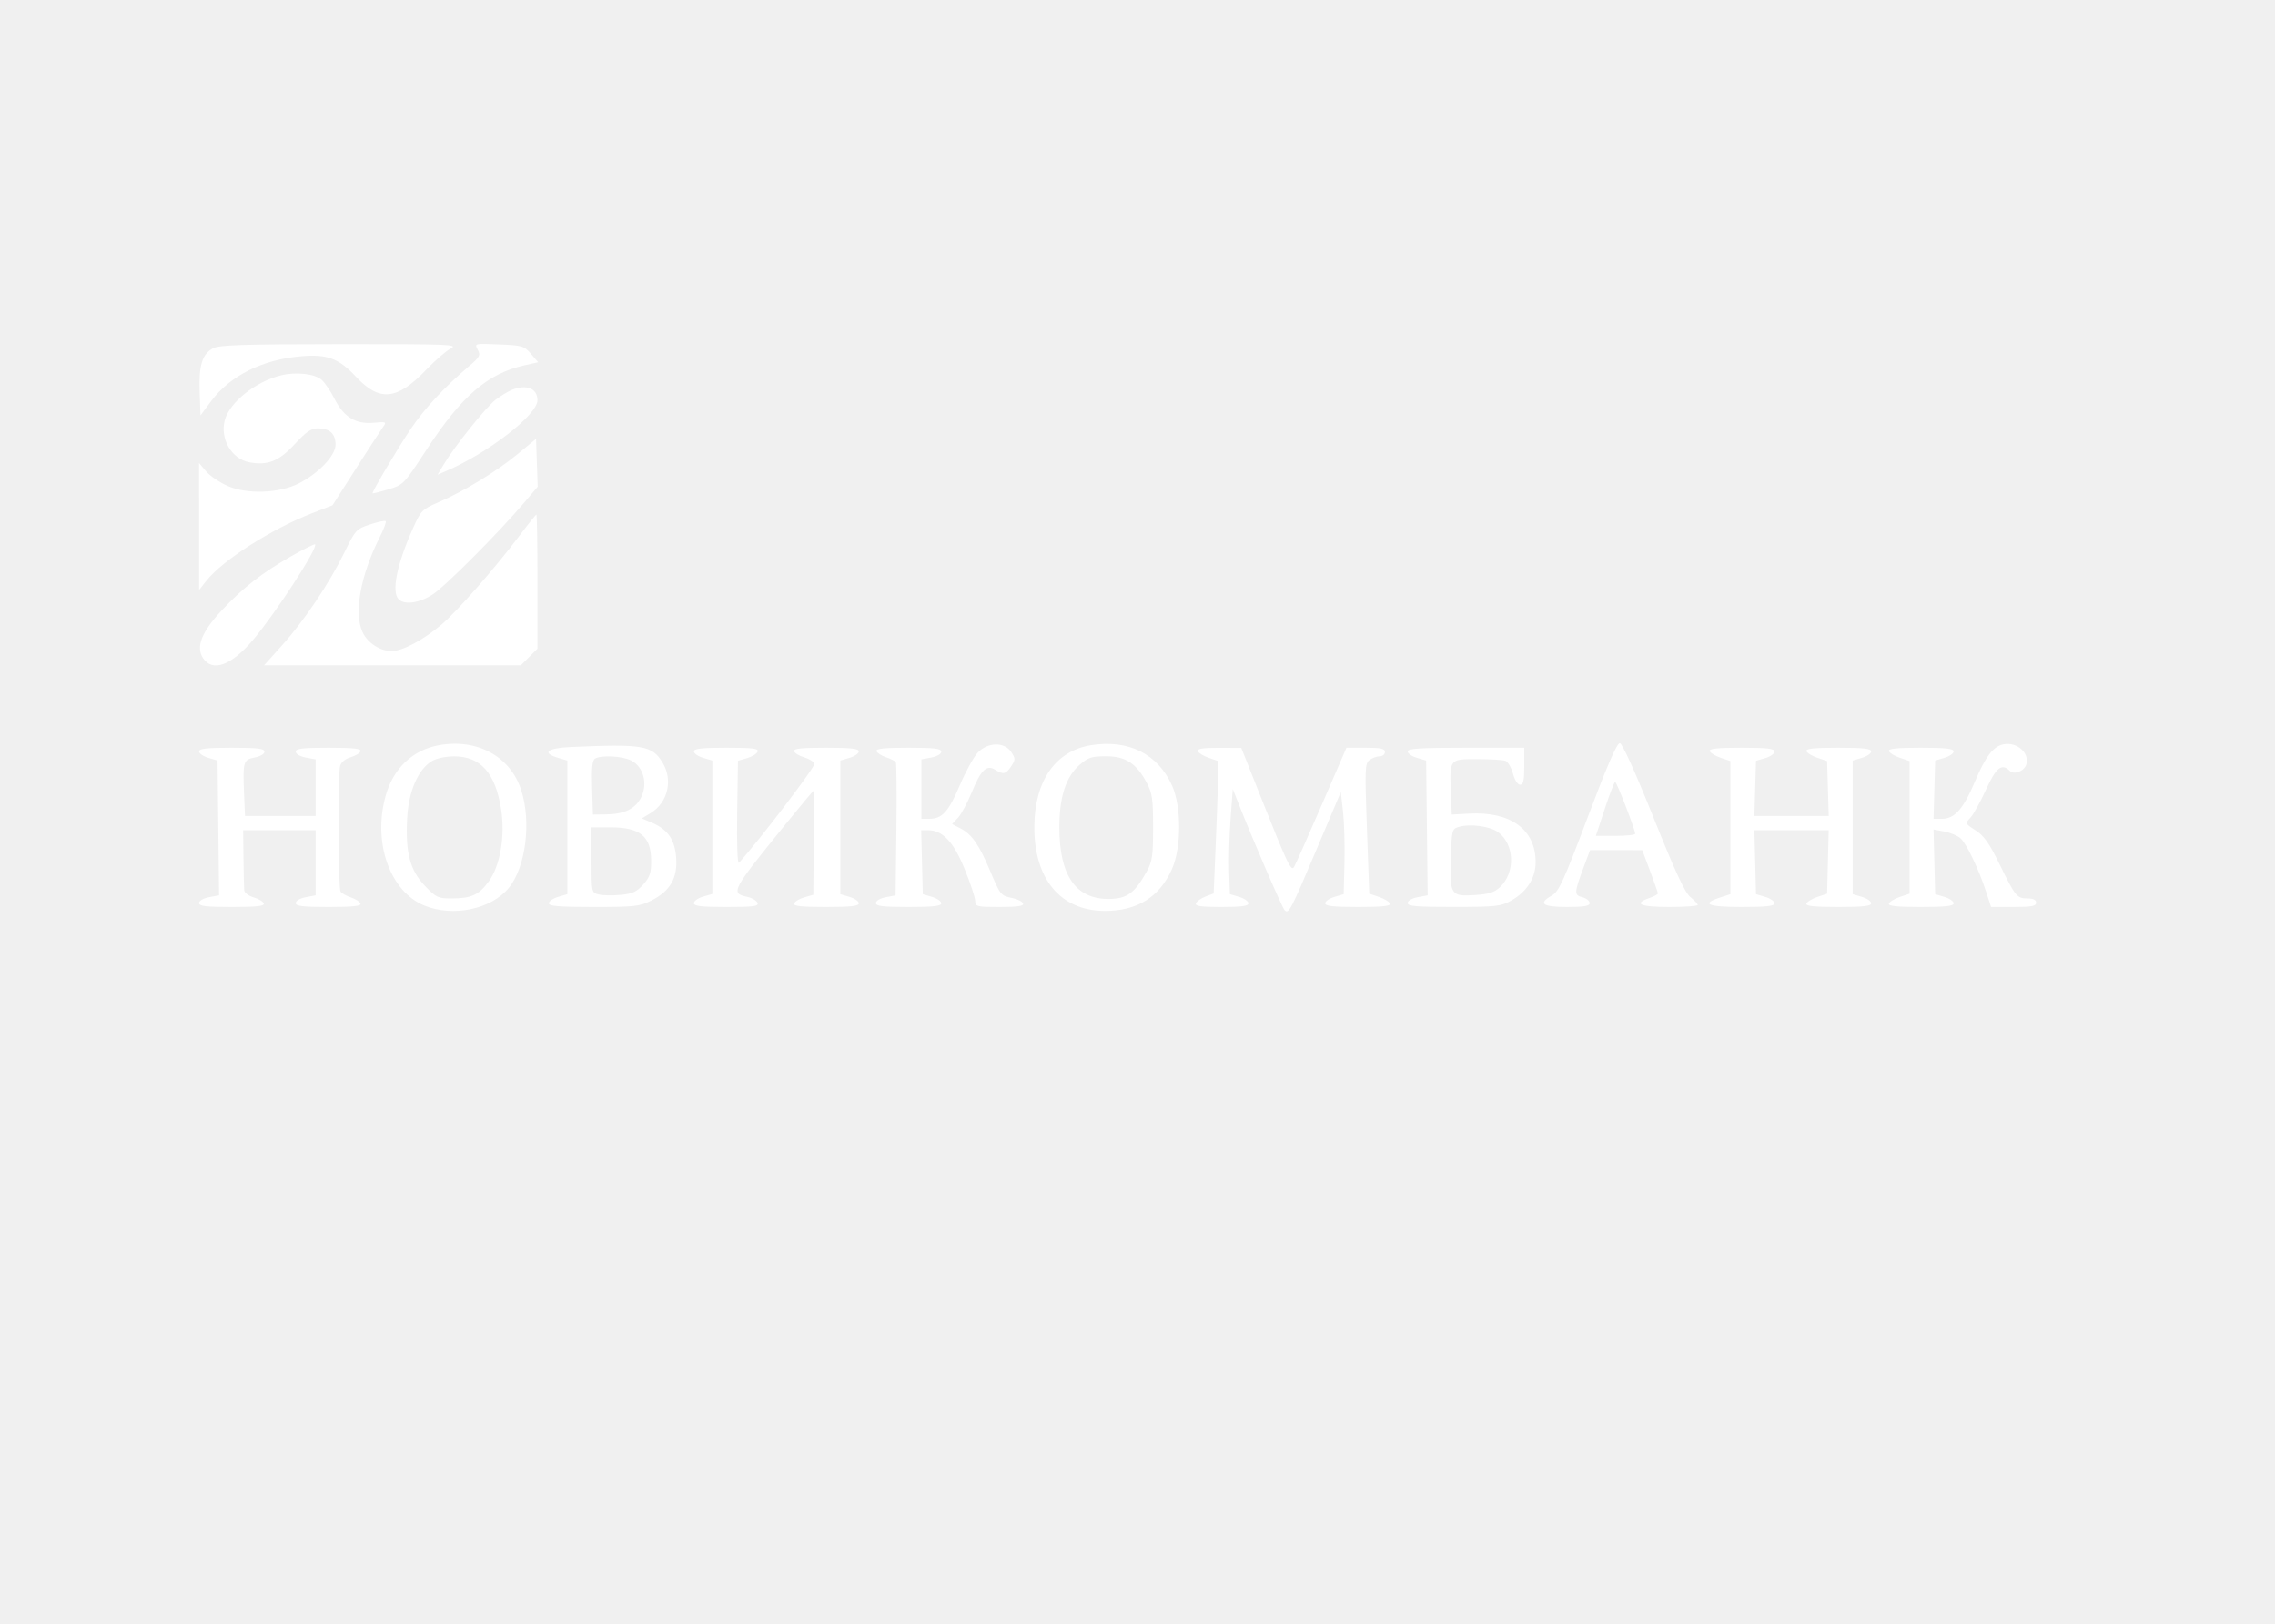
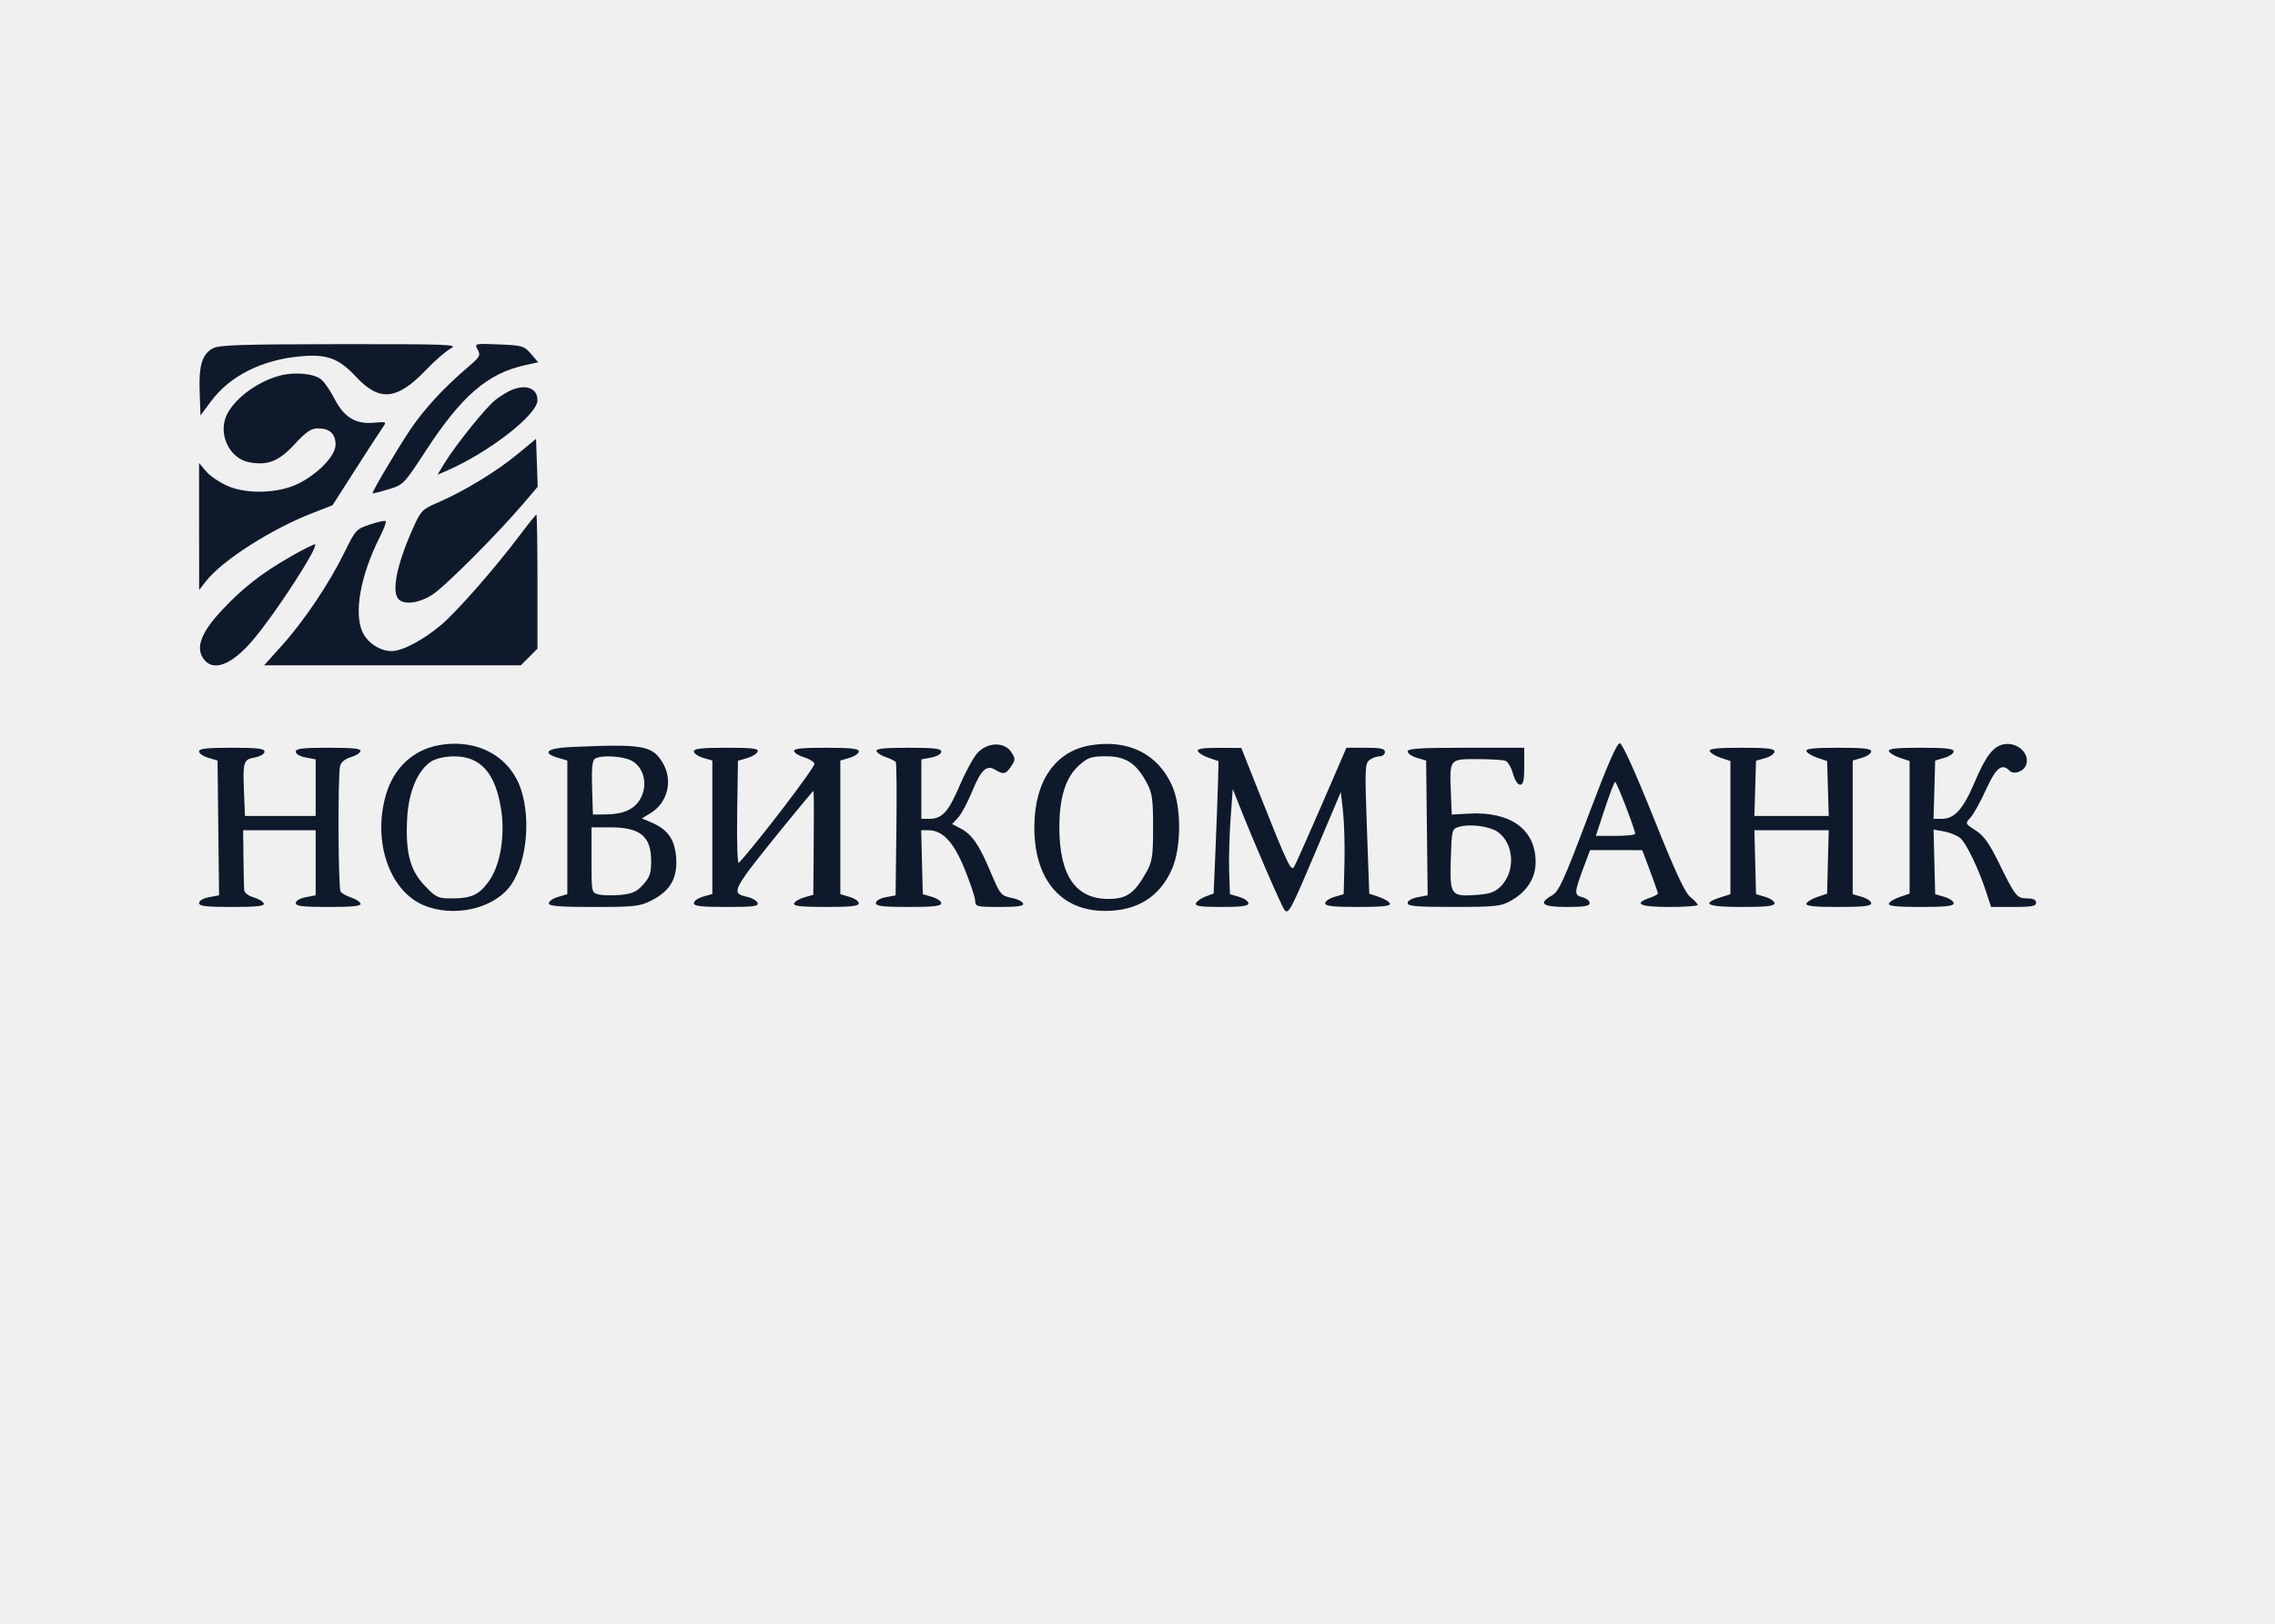
<svg xmlns="http://www.w3.org/2000/svg" width="800" height="571" viewBox="0 0 800 571" version="1.1">
-   <path d="M 74.888 122.500 C 71.066 124.577, 69.873 128.493, 70.207 137.868 L 70.500 146.112 74.216 141.128 C 80.942 132.106, 92.316 126.444, 106.025 125.295 C 115.105 124.533, 119.197 126.076, 125.198 132.524 C 133.439 141.378, 139.649 140.762, 149.845 130.080 C 152.971 126.805, 156.872 123.425, 158.514 122.569 C 161.259 121.138, 158.114 121.015, 119.500 121.046 C 85.166 121.074, 77.023 121.339, 74.888 122.500 M 167.994 122.988 C 169.052 124.965, 168.735 125.560, 164.878 128.844 C 156.163 136.264, 149.232 143.748, 144.330 151.027 C 139.948 157.535, 131 172.612, 131 173.487 C 131 173.656, 133.458 173.053, 136.463 172.147 C 141.888 170.511, 141.980 170.417, 149.860 158.353 C 162.302 139.304, 171.406 131.424, 184.335 128.512 L 189.252 127.405 186.713 124.452 C 184.322 121.673, 183.666 121.479, 175.494 121.144 C 166.817 120.787, 166.816 120.788, 167.994 122.988 M 98.734 132.037 C 89.845 134.252, 80.797 141.454, 79.077 147.684 C 77.261 154.261, 81.381 161.418, 87.660 162.596 C 94.134 163.811, 98.073 162.242, 103.610 156.245 C 107.708 151.806, 109.387 150.667, 111.827 150.667 C 115.941 150.667, 118 152.584, 118 156.414 C 118 160.233, 112.004 166.528, 105 170.061 C 98.175 173.504, 87.008 173.920, 80.183 170.983 C 77.307 169.746, 73.839 167.409, 72.477 165.790 L 70 162.847 70.011 185.173 L 70.022 207.500 72.519 204.333 C 78.246 197.067, 95.329 186.133, 109.717 180.524 L 116.934 177.710 124.994 165.105 C 129.427 158.172, 133.729 151.552, 134.553 150.394 C 136.026 148.326, 135.968 148.296, 131.276 148.700 C 125.038 149.237, 120.881 146.672, 117.643 140.286 C 116.308 137.654, 114.286 134.659, 113.149 133.632 C 110.723 131.440, 104.081 130.705, 98.734 132.037 M 180.030 137.113 C 178.671 137.655, 176.100 139.212, 174.316 140.573 C 170.946 143.143, 160.024 156.735, 156.109 163.231 L 153.860 166.962 156.734 165.731 C 171.669 159.333, 189 145.920, 189 140.759 C 189 136.623, 185.164 135.064, 180.030 137.113 M 182 159.726 C 174.666 165.789, 163.209 172.765, 154.206 176.650 C 148.406 179.152, 148.025 179.543, 145.183 185.900 C 139.523 198.558, 137.594 208.194, 140.200 210.800 C 142.245 212.845, 147.407 212.129, 152.054 209.154 C 156.480 206.321, 175.166 187.587, 184.290 176.835 L 189.081 171.190 188.790 162.771 L 188.500 154.353 182 159.726 M 182.628 188.459 C 173.990 199.936, 160.657 215.133, 155.158 219.770 C 148.800 225.131, 141.505 229, 137.755 229 C 133.671 229, 129.319 226.191, 127.516 222.393 C 124.345 215.711, 126.774 202.274, 133.579 188.843 C 134.985 186.070, 135.908 183.575, 135.632 183.299 C 135.356 183.022, 132.875 183.545, 130.120 184.460 C 125.275 186.069, 124.980 186.392, 121.108 194.312 C 115.802 205.163, 106.963 218.335, 99.187 226.981 L 92.873 234 138.013 234 L 183.154 234 186.077 231.077 L 189 228.154 189 204.577 C 189 191.610, 188.830 181, 188.621 181 C 188.413 181, 185.716 184.357, 182.628 188.459 M 102.458 195.616 C 92.159 201.482, 85.425 206.722, 78.046 214.610 C 70.883 222.267, 68.803 227.524, 71.378 231.455 C 74.715 236.547, 81.426 234.063, 89.148 224.878 C 97.165 215.342, 111.913 192.580, 110.797 191.464 C 110.587 191.254, 106.835 193.122, 102.458 195.616 M 154.326 262.110 C 145.117 263.786, 138.320 270.233, 135.621 279.854 C 131.005 296.304, 137.083 313.560, 149.234 318.506 C 159.318 322.611, 172.700 319.826, 178.872 312.339 C 184.881 305.049, 186.909 289.152, 183.271 277.865 C 179.453 266.021, 167.771 259.663, 154.326 262.110 M 383.753 262.087 C 371.247 264.053, 363.881 274.500, 363.722 290.500 C 363.537 309.057, 372.841 320.310, 388.437 320.390 C 399.811 320.449, 407.739 315.538, 412.088 305.742 C 415.473 298.118, 415.492 283.713, 412.127 276.258 C 407.118 265.161, 396.844 260.030, 383.753 262.087 M 558.377 287.276 C 549.922 309.725, 548.173 313.566, 545.785 314.923 C 540.746 317.789, 542.296 319, 551 319 C 557.167 319, 559 318.681, 559 317.608 C 559 316.843, 557.831 315.923, 556.403 315.565 C 553.465 314.828, 553.514 314.047, 557.101 304.459 L 559.144 299 568.322 299.011 L 577.500 299.022 580.250 306.361 C 581.763 310.397, 583 313.948, 583 314.252 C 583 314.556, 581.650 315.275, 580 315.850 C 574.201 317.872, 576.709 319, 587 319 C 592.500 319, 597 318.679, 597 318.288 C 597 317.896, 595.835 316.646, 594.410 315.510 C 592.504 313.990, 589.081 306.603, 581.447 287.537 C 575.089 271.656, 570.518 261.546, 569.635 261.417 C 568.615 261.267, 565.334 268.805, 558.377 287.276 M 704.500 261.798 C 700.922 262.517, 698.213 266.053, 694.500 274.855 C 690.429 284.507, 687.349 288, 682.909 288 L 679.930 288 680.215 277.750 L 680.500 267.500 683.750 266.543 C 685.538 266.017, 687 265.004, 687 264.293 C 687 263.310, 684.223 263, 675.417 263 C 666.955 263, 663.939 263.318, 664.227 264.181 C 664.444 264.831, 666.169 265.883, 668.060 266.520 L 671.500 267.678 671.500 291 L 671.500 314.322 668.060 315.480 C 666.169 316.117, 664.444 317.169, 664.227 317.819 C 663.939 318.682, 666.955 319, 675.417 319 C 684.223 319, 687 318.690, 687 317.707 C 687 316.996, 685.538 315.983, 683.750 315.457 L 680.500 314.500 680.216 303.132 L 679.932 291.765 683.716 292.467 C 685.797 292.853, 688.355 293.919, 689.401 294.835 C 691.508 296.680, 695.806 305.668, 698.446 313.750 L 700.161 319 708.080 319 C 714.453 319, 716 318.707, 716 317.500 C 716 316.504, 715.004 316, 713.039 316 C 709.243 316, 708.731 315.378, 703.155 304 C 699.531 296.604, 697.667 293.963, 694.739 292.076 C 690.995 289.662, 690.987 289.642, 692.912 287.576 C 693.975 286.434, 696.429 282.012, 698.365 277.750 C 701.900 269.969, 703.941 268.341, 706.699 271.099 C 708.233 272.633, 711.770 271.299, 712.532 268.900 C 713.809 264.875, 709.251 260.844, 704.500 261.798 M 200.750 262.743 C 192.357 263.112, 190.351 264.807, 196.250 266.543 L 199.500 267.500 199.500 291 L 199.500 314.500 196.250 315.457 C 194.463 315.983, 193 316.996, 193 317.707 C 193 318.710, 196.543 319, 208.788 319 C 223.175 319, 224.972 318.800, 229.030 316.750 C 235.648 313.407, 238.275 308.904, 237.776 301.764 C 237.321 295.271, 234.875 291.753, 229.106 289.298 L 225.713 287.853 228.808 285.971 C 234.865 282.287, 236.727 274.344, 232.974 268.190 C 229.306 262.174, 226.085 261.629, 200.750 262.743 M 343.794 264.750 C 342.375 266.262, 339.530 271.455, 337.472 276.288 C 333.519 285.571, 331.302 288, 326.777 288 L 324 288 324 277.545 L 324 267.091 327.500 266.434 C 329.505 266.058, 331 265.184, 331 264.389 C 331 263.284, 328.634 263, 319.417 263 C 310.920 263, 307.939 263.316, 308.229 264.188 C 308.447 264.841, 309.947 265.808, 311.563 266.337 C 313.178 266.867, 314.725 267.638, 315 268.051 C 315.275 268.465, 315.371 279.180, 315.214 291.863 L 314.929 314.923 311.464 315.573 C 309.487 315.944, 308 316.819, 308 317.611 C 308 318.716, 310.354 319, 319.500 319 C 328.238 319, 331 318.689, 331 317.707 C 331 316.996, 329.538 315.983, 327.750 315.457 L 324.500 314.500 324.217 303.250 L 323.934 292 326.319 292 C 331.447 292, 335.286 296.046, 339.161 305.535 C 341.175 310.466, 342.862 315.512, 342.911 316.750 C 342.996 318.902, 343.375 319, 351.583 319 C 357.909 319, 360.059 318.678, 359.759 317.776 C 359.534 317.102, 357.880 316.251, 356.083 315.883 C 351.901 315.028, 351.784 314.886, 348.110 306.168 C 344.292 297.109, 341.724 293.426, 337.820 291.407 L 334.798 289.844 336.875 287.634 C 338.017 286.418, 340.220 282.326, 341.771 278.542 C 344.970 270.738, 346.948 268.862, 349.983 270.757 C 352.822 272.530, 353.741 272.324, 355.592 269.500 C 357.109 267.184, 357.109 266.816, 355.592 264.500 C 353.214 260.871, 347.316 260.996, 343.794 264.750 M 70 264.293 C 70 265.004, 71.463 266.017, 73.250 266.543 L 76.500 267.500 76.768 291.201 L 77.036 314.903 73.518 315.563 C 71.500 315.941, 70 316.815, 70 317.611 C 70 318.716, 72.366 319, 81.583 319 C 90.331 319, 93.066 318.698, 92.755 317.765 C 92.529 317.086, 90.916 316.121, 89.172 315.620 C 87.419 315.118, 85.940 313.992, 85.866 313.105 C 85.792 312.222, 85.680 307.113, 85.616 301.751 L 85.500 292.001 98.250 292.001 L 111 292 111 303.455 L 111 314.909 107.500 315.566 C 105.495 315.942, 104 316.816, 104 317.611 C 104 318.716, 106.366 319, 115.583 319 C 124.080 319, 127.061 318.684, 126.771 317.813 C 126.553 317.159, 125.053 316.192, 123.438 315.663 C 121.822 315.133, 120.169 314.205, 119.765 313.600 C 118.906 312.313, 118.756 272.510, 119.599 269.370 C 119.942 268.092, 121.405 266.887, 123.257 266.355 C 124.954 265.868, 126.529 264.914, 126.755 264.235 C 127.066 263.302, 124.331 263, 115.583 263 C 106.366 263, 104 263.284, 104 264.389 C 104 265.184, 105.495 266.058, 107.500 266.434 L 111 267.091 111 277.045 L 111 287 98.576 287 L 86.152 287 85.826 279.250 C 85.348 267.889, 85.556 267.174, 89.565 266.422 C 91.520 266.055, 93 265.179, 93 264.389 C 93 263.284, 90.646 263, 81.500 263 C 72.762 263, 70 263.311, 70 264.293 M 244 264.293 C 244 265.004, 245.463 266.017, 247.250 266.543 L 250.500 267.500 250.500 290.963 L 250.500 314.425 247.250 315.357 C 245.463 315.870, 244 316.899, 244 317.645 C 244 318.706, 246.485 319, 255.469 319 C 265.036 319, 266.846 318.761, 266.385 317.561 C 266.081 316.770, 264.490 315.827, 262.849 315.467 C 256.761 314.130, 257.073 313.537, 276.418 289.687 C 281.688 283.190, 286.032 278.015, 286.070 278.187 C 286.214 278.827, 286.231 286.902, 286.117 300.605 L 286 314.711 282.828 315.620 C 281.084 316.121, 279.471 317.086, 279.245 317.765 C 278.934 318.698, 281.669 319, 290.417 319 C 299.223 319, 302 318.690, 302 317.707 C 302 316.996, 300.538 315.983, 298.750 315.457 L 295.500 314.500 295.500 291 L 295.500 267.500 298.750 266.543 C 300.538 266.017, 302 265.004, 302 264.293 C 302 263.310, 299.223 263, 290.417 263 C 281.669 263, 278.934 263.302, 279.245 264.235 C 279.471 264.914, 281.058 265.872, 282.771 266.363 C 284.483 266.854, 286.117 267.863, 286.402 268.606 C 286.792 269.620, 266.872 295.771, 259.842 303.473 C 259.322 304.043, 259.067 296.803, 259.227 286.010 L 259.500 267.573 262.692 266.659 C 264.448 266.155, 266.121 265.126, 266.411 264.372 C 266.838 263.259, 264.776 263, 255.469 263 C 246.756 263, 244 263.311, 244 264.293 M 421.227 264.181 C 421.444 264.831, 423.169 265.893, 425.060 266.541 L 428.500 267.720 428.309 275.110 C 428.204 279.175, 427.817 289.645, 427.448 298.379 L 426.777 314.258 423.915 315.338 C 422.341 315.932, 420.831 316.999, 420.558 317.709 C 420.175 318.708, 422.208 319, 429.531 319 C 436.608 319, 439 318.673, 439 317.707 C 439 316.996, 437.538 315.983, 435.750 315.457 L 432.500 314.500 432.232 306.500 C 432.084 302.100, 432.309 293.775, 432.732 288 L 433.500 277.500 435.672 283 C 440.810 296.014, 450.872 319.272, 451.740 320.140 C 453.178 321.578, 453.905 320.189, 463.059 298.529 L 471.500 278.558 472.277 285.529 C 472.704 289.363, 472.929 297.450, 472.777 303.500 L 472.500 314.500 469.250 315.457 C 467.462 315.983, 466 316.996, 466 317.707 C 466 318.690, 468.777 319, 477.583 319 C 486.045 319, 489.061 318.682, 488.773 317.819 C 488.556 317.169, 486.831 316.118, 484.940 315.482 L 481.500 314.326 480.677 291.453 C 479.911 270.198, 479.978 268.489, 481.618 267.290 C 482.588 266.581, 484.196 266, 485.191 266 C 486.186 266, 487 265.325, 487 264.500 C 487 263.315, 485.582 263, 480.238 263 L 473.475 263 464.710 283.250 C 459.889 294.387, 455.540 304.149, 455.045 304.942 C 453.997 306.621, 452.705 303.883, 442.939 279.283 L 436.500 263.067 428.667 263.033 C 423.076 263.010, 420.946 263.338, 421.227 264.181 M 495 264.293 C 495 265.004, 496.462 266.017, 498.250 266.543 L 501.500 267.500 501.768 291.201 L 502.036 314.903 498.518 315.563 C 496.500 315.941, 495 316.815, 495 317.611 C 495 318.740, 498.043 318.997, 511.250 318.984 C 526.239 318.968, 527.808 318.793, 531.470 316.718 C 536.947 313.617, 540 308.797, 540 303.253 C 540 291.753, 531.248 285.366, 516.586 286.167 L 510.500 286.500 510.207 279 C 509.732 266.813, 509.588 267, 519.437 267 C 524.057 267, 528.543 267.271, 529.407 267.603 C 530.271 267.934, 531.451 269.959, 532.028 272.103 C 532.640 274.376, 533.686 276, 534.539 276 C 535.671 276, 536 274.535, 536 269.500 L 536 263 515.500 263 C 499.401 263, 495 263.278, 495 264.293 M 601.227 264.181 C 601.444 264.831, 603.169 265.883, 605.060 266.520 L 608.500 267.678 608.500 291.089 L 608.500 314.500 605.044 315.617 C 597.963 317.906, 600.348 319, 612.417 319 C 621.223 319, 624 318.690, 624 317.707 C 624 316.996, 622.538 315.983, 620.750 315.457 L 617.500 314.500 617.217 303.250 L 616.934 292 630 292 L 643.066 292 642.783 303.163 L 642.500 314.325 639.060 315.482 C 637.169 316.117, 635.444 317.169, 635.227 317.819 C 634.939 318.682, 637.955 319, 646.417 319 C 655.223 319, 658 318.690, 658 317.707 C 658 316.996, 656.538 315.983, 654.750 315.457 L 651.500 314.500 651.500 291 L 651.500 267.500 654.750 266.543 C 656.538 266.017, 658 265.004, 658 264.293 C 658 263.310, 655.223 263, 646.417 263 C 637.955 263, 634.939 263.318, 635.227 264.181 C 635.444 264.831, 637.169 265.882, 639.060 266.518 L 642.500 267.674 642.786 277.337 L 643.072 287 630 287 L 616.928 287 617.214 277.285 L 617.500 267.570 620.750 266.641 C 622.538 266.129, 624 265.101, 624 264.355 C 624 263.293, 621.497 263, 612.417 263 C 603.955 263, 600.939 263.318, 601.227 264.181 M 151.799 267.728 C 146.944 270.740, 143.674 278.373, 143.176 287.860 C 142.544 299.904, 144.176 306.105, 149.417 311.575 C 153.348 315.677, 154.030 316, 158.763 316 C 165.740 316, 168.429 314.771, 171.882 310.004 C 175.888 304.474, 177.673 294.099, 176.228 284.739 C 174.245 271.885, 168.996 265.978, 159.602 266.027 C 156.614 266.042, 153.381 266.747, 151.799 267.728 M 209.210 266.849 C 208.271 267.445, 207.999 270.224, 208.210 277.084 L 208.500 286.500 213.063 286.449 C 219.638 286.375, 223.569 284.427, 225.545 280.264 C 227.822 275.465, 226.221 269.683, 222.011 267.506 C 218.890 265.892, 211.330 265.504, 209.210 266.849 M 379.600 269.047 C 374.792 273.268, 372.519 280.314, 372.519 291 C 372.519 308.032, 378.321 316.342, 390.100 316.179 C 396.340 316.093, 399.047 314.103, 403.263 306.500 C 405.194 303.019, 405.482 301.009, 405.482 291 C 405.482 281.074, 405.181 278.935, 403.285 275.376 C 399.604 268.467, 395.834 266, 388.958 266 C 383.821 266, 382.627 266.389, 379.600 269.047 M 564.307 284.500 L 561.178 294 568.089 294 C 571.890 294, 575.005 293.663, 575.011 293.250 C 575.030 291.898, 568.513 275.019, 567.968 275.010 C 567.675 275.004, 566.028 279.275, 564.307 284.500 M 513 290.841 C 510.573 291.564, 510.491 291.888, 510.177 301.853 C 509.771 314.767, 510.154 315.351, 518.676 314.808 C 523.553 314.497, 525.497 313.882, 527.479 312.020 C 532.917 306.911, 532.601 296.992, 526.864 292.736 C 524.001 290.611, 516.988 289.653, 513 290.841 M 208 302.481 C 208 313.958, 208.001 313.962, 210.554 314.603 C 211.959 314.956, 215.420 315.022, 218.245 314.750 C 222.407 314.351, 223.914 313.660, 226.191 311.113 C 228.521 308.504, 228.996 307.076, 228.978 302.734 C 228.941 294.106, 225.126 291, 214.566 291 L 208 291 208 302.481" stroke="none" fill="#ffffff" fill-rule="evenodd" />
+   <path d="M 74.888 122.500 C 71.066 124.577, 69.873 128.493, 70.207 137.868 L 70.500 146.112 74.216 141.128 C 80.942 132.106, 92.316 126.444, 106.025 125.295 C 115.105 124.533, 119.197 126.076, 125.198 132.524 C 133.439 141.378, 139.649 140.762, 149.845 130.080 C 152.971 126.805, 156.872 123.425, 158.514 122.569 C 161.259 121.138, 158.114 121.015, 119.500 121.046 C 85.166 121.074, 77.023 121.339, 74.888 122.500 M 167.994 122.988 C 169.052 124.965, 168.735 125.560, 164.878 128.844 C 156.163 136.264, 149.232 143.748, 144.330 151.027 C 139.948 157.535, 131 172.612, 131 173.487 C 131 173.656, 133.458 173.053, 136.463 172.147 C 141.888 170.511, 141.980 170.417, 149.860 158.353 C 162.302 139.304, 171.406 131.424, 184.335 128.512 L 189.252 127.405 186.713 124.452 C 184.322 121.673, 183.666 121.479, 175.494 121.144 C 166.817 120.787, 166.816 120.788, 167.994 122.988 M 98.734 132.037 C 89.845 134.252, 80.797 141.454, 79.077 147.684 C 77.261 154.261, 81.381 161.418, 87.660 162.596 C 94.134 163.811, 98.073 162.242, 103.610 156.245 C 107.708 151.806, 109.387 150.667, 111.827 150.667 C 115.941 150.667, 118 152.584, 118 156.414 C 118 160.233, 112.004 166.528, 105 170.061 C 98.175 173.504, 87.008 173.920, 80.183 170.983 C 77.307 169.746, 73.839 167.409, 72.477 165.790 L 70 162.847 70.011 185.173 L 70.022 207.500 72.519 204.333 C 78.246 197.067, 95.329 186.133, 109.717 180.524 L 116.934 177.710 124.994 165.105 C 129.427 158.172, 133.729 151.552, 134.553 150.394 C 136.026 148.326, 135.968 148.296, 131.276 148.700 C 125.038 149.237, 120.881 146.672, 117.643 140.286 C 116.308 137.654, 114.286 134.659, 113.149 133.632 C 110.723 131.440, 104.081 130.705, 98.734 132.037 M 180.030 137.113 C 178.671 137.655, 176.100 139.212, 174.316 140.573 C 170.946 143.143, 160.024 156.735, 156.109 163.231 L 153.860 166.962 156.734 165.731 C 171.669 159.333, 189 145.920, 189 140.759 C 189 136.623, 185.164 135.064, 180.030 137.113 M 182 159.726 C 174.666 165.789, 163.209 172.765, 154.206 176.650 C 148.406 179.152, 148.025 179.543, 145.183 185.900 C 139.523 198.558, 137.594 208.194, 140.200 210.800 C 142.245 212.845, 147.407 212.129, 152.054 209.154 C 156.480 206.321, 175.166 187.587, 184.290 176.835 L 189.081 171.190 188.790 162.771 L 188.500 154.353 182 159.726 M 182.628 188.459 C 173.990 199.936, 160.657 215.133, 155.158 219.770 C 148.800 225.131, 141.505 229, 137.755 229 C 133.671 229, 129.319 226.191, 127.516 222.393 C 124.345 215.711, 126.774 202.274, 133.579 188.843 C 134.985 186.070, 135.908 183.575, 135.632 183.299 C 135.356 183.022, 132.875 183.545, 130.120 184.460 C 125.275 186.069, 124.980 186.392, 121.108 194.312 C 115.802 205.163, 106.963 218.335, 99.187 226.981 L 92.873 234 138.013 234 L 183.154 234 186.077 231.077 L 189 228.154 189 204.577 C 189 191.610, 188.830 181, 188.621 181 C 188.413 181, 185.716 184.357, 182.628 188.459 M 102.458 195.616 C 92.159 201.482, 85.425 206.722, 78.046 214.610 C 70.883 222.267, 68.803 227.524, 71.378 231.455 C 74.715 236.547, 81.426 234.063, 89.148 224.878 C 97.165 215.342, 111.913 192.580, 110.797 191.464 C 110.587 191.254, 106.835 193.122, 102.458 195.616 M 154.326 262.110 C 145.117 263.786, 138.320 270.233, 135.621 279.854 C 131.005 296.304, 137.083 313.560, 149.234 318.506 C 159.318 322.611, 172.700 319.826, 178.872 312.339 C 184.881 305.049, 186.909 289.152, 183.271 277.865 C 179.453 266.021, 167.771 259.663, 154.326 262.110 M 383.753 262.087 C 371.247 264.053, 363.881 274.500, 363.722 290.500 C 363.537 309.057, 372.841 320.310, 388.437 320.390 C 399.811 320.449, 407.739 315.538, 412.088 305.742 C 415.473 298.118, 415.492 283.713, 412.127 276.258 C 407.118 265.161, 396.844 260.030, 383.753 262.087 M 558.377 287.276 C 549.922 309.725, 548.173 313.566, 545.785 314.923 C 540.746 317.789, 542.296 319, 551 319 C 557.167 319, 559 318.681, 559 317.608 C 559 316.843, 557.831 315.923, 556.403 315.565 C 553.465 314.828, 553.514 314.047, 557.101 304.459 L 559.144 299 568.322 299.011 L 577.500 299.022 580.250 306.361 C 581.763 310.397, 583 313.948, 583 314.252 C 583 314.556, 581.650 315.275, 580 315.850 C 574.201 317.872, 576.709 319, 587 319 C 592.500 319, 597 318.679, 597 318.288 C 597 317.896, 595.835 316.646, 594.410 315.510 C 592.504 313.990, 589.081 306.603, 581.447 287.537 C 575.089 271.656, 570.518 261.546, 569.635 261.417 C 568.615 261.267, 565.334 268.805, 558.377 287.276 M 704.500 261.798 C 700.922 262.517, 698.213 266.053, 694.500 274.855 C 690.429 284.507, 687.349 288, 682.909 288 L 679.930 288 680.215 277.750 L 680.500 267.500 683.750 266.543 C 685.538 266.017, 687 265.004, 687 264.293 C 687 263.310, 684.223 263, 675.417 263 C 666.955 263, 663.939 263.318, 664.227 264.181 C 664.444 264.831, 666.169 265.883, 668.060 266.520 L 671.500 267.678 671.500 291 L 671.500 314.322 668.060 315.480 C 666.169 316.117, 664.444 317.169, 664.227 317.819 C 663.939 318.682, 666.955 319, 675.417 319 C 684.223 319, 687 318.690, 687 317.707 C 687 316.996, 685.538 315.983, 683.750 315.457 L 680.500 314.500 680.216 303.132 L 679.932 291.765 683.716 292.467 C 685.797 292.853, 688.355 293.919, 689.401 294.835 C 691.508 296.680, 695.806 305.668, 698.446 313.750 L 700.161 319 708.080 319 C 714.453 319, 716 318.707, 716 317.500 C 716 316.504, 715.004 316, 713.039 316 C 709.243 316, 708.731 315.378, 703.155 304 C 699.531 296.604, 697.667 293.963, 694.739 292.076 C 690.995 289.662, 690.987 289.642, 692.912 287.576 C 693.975 286.434, 696.429 282.012, 698.365 277.750 C 701.900 269.969, 703.941 268.341, 706.699 271.099 C 708.233 272.633, 711.770 271.299, 712.532 268.900 C 713.809 264.875, 709.251 260.844, 704.500 261.798 M 200.750 262.743 C 192.357 263.112, 190.351 264.807, 196.250 266.543 L 199.500 267.500 199.500 291 L 199.500 314.500 196.250 315.457 C 194.463 315.983, 193 316.996, 193 317.707 C 193 318.710, 196.543 319, 208.788 319 C 223.175 319, 224.972 318.800, 229.030 316.750 C 235.648 313.407, 238.275 308.904, 237.776 301.764 C 237.321 295.271, 234.875 291.753, 229.106 289.298 L 225.713 287.853 228.808 285.971 C 234.865 282.287, 236.727 274.344, 232.974 268.190 C 229.306 262.174, 226.085 261.629, 200.750 262.743 M 343.794 264.750 C 342.375 266.262, 339.530 271.455, 337.472 276.288 C 333.519 285.571, 331.302 288, 326.777 288 L 324 288 324 277.545 L 324 267.091 327.500 266.434 C 329.505 266.058, 331 265.184, 331 264.389 C 331 263.284, 328.634 263, 319.417 263 C 310.920 263, 307.939 263.316, 308.229 264.188 C 308.447 264.841, 309.947 265.808, 311.563 266.337 C 313.178 266.867, 314.725 267.638, 315 268.051 C 315.275 268.465, 315.371 279.180, 315.214 291.863 L 314.929 314.923 311.464 315.573 C 309.487 315.944, 308 316.819, 308 317.611 C 308 318.716, 310.354 319, 319.500 319 C 328.238 319, 331 318.689, 331 317.707 C 331 316.996, 329.538 315.983, 327.750 315.457 L 324.500 314.500 324.217 303.250 L 323.934 292 326.319 292 C 331.447 292, 335.286 296.046, 339.161 305.535 C 341.175 310.466, 342.862 315.512, 342.911 316.750 C 342.996 318.902, 343.375 319, 351.583 319 C 357.909 319, 360.059 318.678, 359.759 317.776 C 359.534 317.102, 357.880 316.251, 356.083 315.883 C 351.901 315.028, 351.784 314.886, 348.110 306.168 C 344.292 297.109, 341.724 293.426, 337.820 291.407 L 334.798 289.844 336.875 287.634 C 338.017 286.418, 340.220 282.326, 341.771 278.542 C 344.970 270.738, 346.948 268.862, 349.983 270.757 C 352.822 272.530, 353.741 272.324, 355.592 269.500 C 357.109 267.184, 357.109 266.816, 355.592 264.500 C 353.214 260.871, 347.316 260.996, 343.794 264.750 M 70 264.293 C 70 265.004, 71.463 266.017, 73.250 266.543 L 76.500 267.500 76.768 291.201 L 77.036 314.903 73.518 315.563 C 71.500 315.941, 70 316.815, 70 317.611 C 70 318.716, 72.366 319, 81.583 319 C 90.331 319, 93.066 318.698, 92.755 317.765 C 92.529 317.086, 90.916 316.121, 89.172 315.620 C 87.419 315.118, 85.940 313.992, 85.866 313.105 C 85.792 312.222, 85.680 307.113, 85.616 301.751 L 85.500 292.001 98.250 292.001 L 111 292 111 303.455 L 111 314.909 107.500 315.566 C 105.495 315.942, 104 316.816, 104 317.611 C 104 318.716, 106.366 319, 115.583 319 C 124.080 319, 127.061 318.684, 126.771 317.813 C 126.553 317.159, 125.053 316.192, 123.438 315.663 C 121.822 315.133, 120.169 314.205, 119.765 313.600 C 118.906 312.313, 118.756 272.510, 119.599 269.370 C 119.942 268.092, 121.405 266.887, 123.257 266.355 C 124.954 265.868, 126.529 264.914, 126.755 264.235 C 127.066 263.302, 124.331 263, 115.583 263 C 106.366 263, 104 263.284, 104 264.389 C 104 265.184, 105.495 266.058, 107.500 266.434 L 111 267.091 111 277.045 L 111 287 98.576 287 L 86.152 287 85.826 279.250 C 85.348 267.889, 85.556 267.174, 89.565 266.422 C 91.520 266.055, 93 265.179, 93 264.389 C 93 263.284, 90.646 263, 81.500 263 C 72.762 263, 70 263.311, 70 264.293 M 244 264.293 C 244 265.004, 245.463 266.017, 247.250 266.543 L 250.500 267.500 250.500 290.963 L 250.500 314.425 247.250 315.357 C 245.463 315.870, 244 316.899, 244 317.645 C 244 318.706, 246.485 319, 255.469 319 C 265.036 319, 266.846 318.761, 266.385 317.561 C 266.081 316.770, 264.490 315.827, 262.849 315.467 C 256.761 314.130, 257.073 313.537, 276.418 289.687 C 281.688 283.190, 286.032 278.015, 286.070 278.187 C 286.214 278.827, 286.231 286.902, 286.117 300.605 L 286 314.711 282.828 315.620 C 281.084 316.121, 279.471 317.086, 279.245 317.765 C 278.934 318.698, 281.669 319, 290.417 319 C 299.223 319, 302 318.690, 302 317.707 C 302 316.996, 300.538 315.983, 298.750 315.457 L 295.500 314.500 295.500 291 L 295.500 267.500 298.750 266.543 C 300.538 266.017, 302 265.004, 302 264.293 C 302 263.310, 299.223 263, 290.417 263 C 281.669 263, 278.934 263.302, 279.245 264.235 C 279.471 264.914, 281.058 265.872, 282.771 266.363 C 284.483 266.854, 286.117 267.863, 286.402 268.606 C 286.792 269.620, 266.872 295.771, 259.842 303.473 C 259.322 304.043, 259.067 296.803, 259.227 286.010 L 259.500 267.573 262.692 266.659 C 264.448 266.155, 266.121 265.126, 266.411 264.372 C 266.838 263.259, 264.776 263, 255.469 263 C 246.756 263, 244 263.311, 244 264.293 M 421.227 264.181 C 421.444 264.831, 423.169 265.893, 425.060 266.541 L 428.500 267.720 428.309 275.110 C 428.204 279.175, 427.817 289.645, 427.448 298.379 L 426.777 314.258 423.915 315.338 C 422.341 315.932, 420.831 316.999, 420.558 317.709 C 420.175 318.708, 422.208 319, 429.531 319 C 436.608 319, 439 318.673, 439 317.707 C 439 316.996, 437.538 315.983, 435.750 315.457 L 432.500 314.500 432.232 306.500 C 432.084 302.100, 432.309 293.775, 432.732 288 L 433.500 277.500 435.672 283 C 440.810 296.014, 450.872 319.272, 451.740 320.140 C 453.178 321.578, 453.905 320.189, 463.059 298.529 L 471.500 278.558 472.277 285.529 C 472.704 289.363, 472.929 297.450, 472.777 303.500 L 472.500 314.500 469.250 315.457 C 467.462 315.983, 466 316.996, 466 317.707 C 466 318.690, 468.777 319, 477.583 319 C 486.045 319, 489.061 318.682, 488.773 317.819 C 488.556 317.169, 486.831 316.118, 484.940 315.482 L 481.500 314.326 480.677 291.453 C 479.911 270.198, 479.978 268.489, 481.618 267.290 C 482.588 266.581, 484.196 266, 485.191 266 C 486.186 266, 487 265.325, 487 264.500 C 487 263.315, 485.582 263, 480.238 263 L 473.475 263 464.710 283.250 C 459.889 294.387, 455.540 304.149, 455.045 304.942 C 453.997 306.621, 452.705 303.883, 442.939 279.283 L 436.500 263.067 428.667 263.033 C 423.076 263.010, 420.946 263.338, 421.227 264.181 M 495 264.293 C 495 265.004, 496.462 266.017, 498.250 266.543 L 501.500 267.500 501.768 291.201 L 502.036 314.903 498.518 315.563 C 496.500 315.941, 495 316.815, 495 317.611 C 495 318.740, 498.043 318.997, 511.250 318.984 C 526.239 318.968, 527.808 318.793, 531.470 316.718 C 536.947 313.617, 540 308.797, 540 303.253 C 540 291.753, 531.248 285.366, 516.586 286.167 L 510.500 286.500 510.207 279 C 509.732 266.813, 509.588 267, 519.437 267 C 524.057 267, 528.543 267.271, 529.407 267.603 C 530.271 267.934, 531.451 269.959, 532.028 272.103 C 532.640 274.376, 533.686 276, 534.539 276 C 535.671 276, 536 274.535, 536 269.500 L 536 263 515.500 263 C 499.401 263, 495 263.278, 495 264.293 M 601.227 264.181 C 601.444 264.831, 603.169 265.883, 605.060 266.520 L 608.500 267.678 608.500 291.089 L 608.500 314.500 605.044 315.617 C 597.963 317.906, 600.348 319, 612.417 319 C 621.223 319, 624 318.690, 624 317.707 C 624 316.996, 622.538 315.983, 620.750 315.457 L 617.500 314.500 617.217 303.250 L 616.934 292 630 292 L 643.066 292 642.783 303.163 L 642.500 314.325 639.060 315.482 C 637.169 316.117, 635.444 317.169, 635.227 317.819 C 634.939 318.682, 637.955 319, 646.417 319 C 655.223 319, 658 318.690, 658 317.707 C 658 316.996, 656.538 315.983, 654.750 315.457 L 651.500 314.500 651.500 291 L 651.500 267.500 654.750 266.543 C 656.538 266.017, 658 265.004, 658 264.293 C 658 263.310, 655.223 263, 646.417 263 C 637.955 263, 634.939 263.318, 635.227 264.181 C 635.444 264.831, 637.169 265.882, 639.060 266.518 L 642.500 267.674 642.786 277.337 L 643.072 287 630 287 L 616.928 287 617.214 277.285 L 617.500 267.570 620.750 266.641 C 622.538 266.129, 624 265.101, 624 264.355 C 624 263.293, 621.497 263, 612.417 263 C 603.955 263, 600.939 263.318, 601.227 264.181 M 151.799 267.728 C 146.944 270.740, 143.674 278.373, 143.176 287.860 C 142.544 299.904, 144.176 306.105, 149.417 311.575 C 153.348 315.677, 154.030 316, 158.763 316 C 165.740 316, 168.429 314.771, 171.882 310.004 C 175.888 304.474, 177.673 294.099, 176.228 284.739 C 174.245 271.885, 168.996 265.978, 159.602 266.027 C 156.614 266.042, 153.381 266.747, 151.799 267.728 M 209.210 266.849 C 208.271 267.445, 207.999 270.224, 208.210 277.084 L 208.500 286.500 213.063 286.449 C 219.638 286.375, 223.569 284.427, 225.545 280.264 C 227.822 275.465, 226.221 269.683, 222.011 267.506 C 218.890 265.892, 211.330 265.504, 209.210 266.849 M 379.600 269.047 C 374.792 273.268, 372.519 280.314, 372.519 291 C 372.519 308.032, 378.321 316.342, 390.100 316.179 C 396.340 316.093, 399.047 314.103, 403.263 306.500 C 405.194 303.019, 405.482 301.009, 405.482 291 C 405.482 281.074, 405.181 278.935, 403.285 275.376 C 399.604 268.467, 395.834 266, 388.958 266 C 383.821 266, 382.627 266.389, 379.600 269.047 M 564.307 284.500 L 561.178 294 568.089 294 C 571.890 294, 575.005 293.663, 575.011 293.250 C 575.030 291.898, 568.513 275.019, 567.968 275.010 C 567.675 275.004, 566.028 279.275, 564.307 284.500 M 513 290.841 C 510.573 291.564, 510.491 291.888, 510.177 301.853 C 509.771 314.767, 510.154 315.351, 518.676 314.808 C 523.553 314.497, 525.497 313.882, 527.479 312.020 C 532.917 306.911, 532.601 296.992, 526.864 292.736 C 524.001 290.611, 516.988 289.653, 513 290.841 M 208 302.481 C 208 313.958, 208.001 313.962, 210.554 314.603 C 211.959 314.956, 215.420 315.022, 218.245 314.750 C 222.407 314.351, 223.914 313.660, 226.191 311.113 C 228.521 308.504, 228.996 307.076, 228.978 302.734 C 228.941 294.106, 225.126 291, 214.566 291 L 208 291 208 302.481" stroke="none" fill="#0e1a2b" fill-rule="evenodd" />
</svg>
